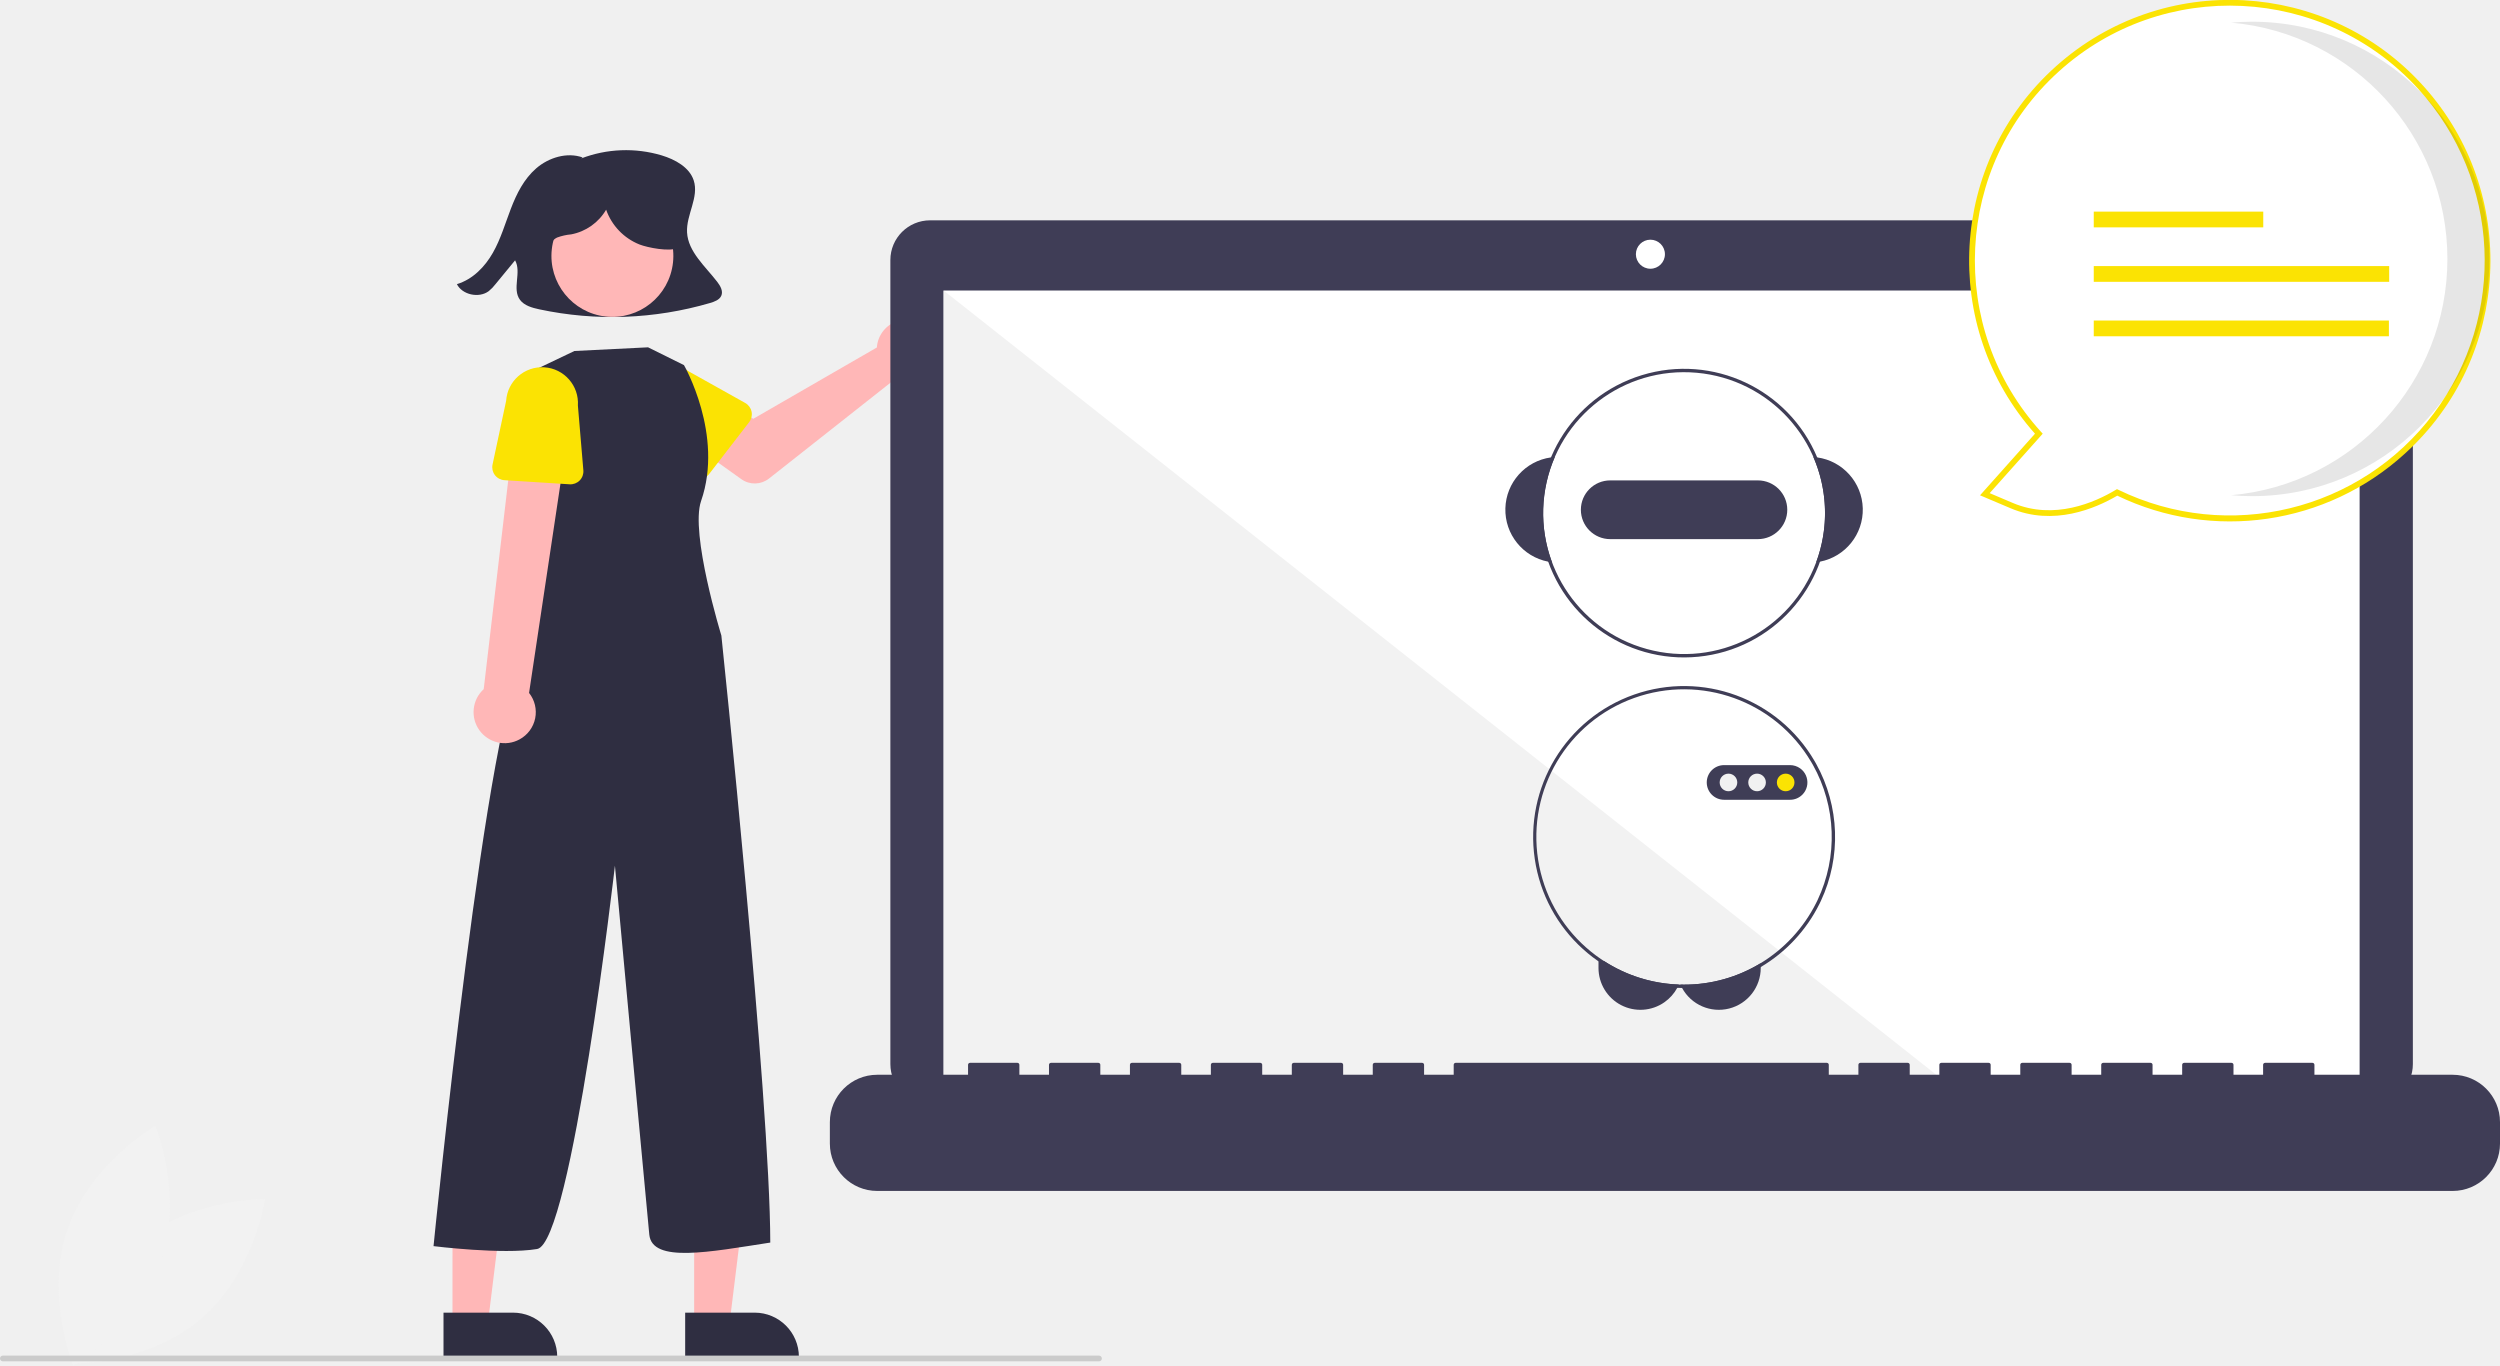
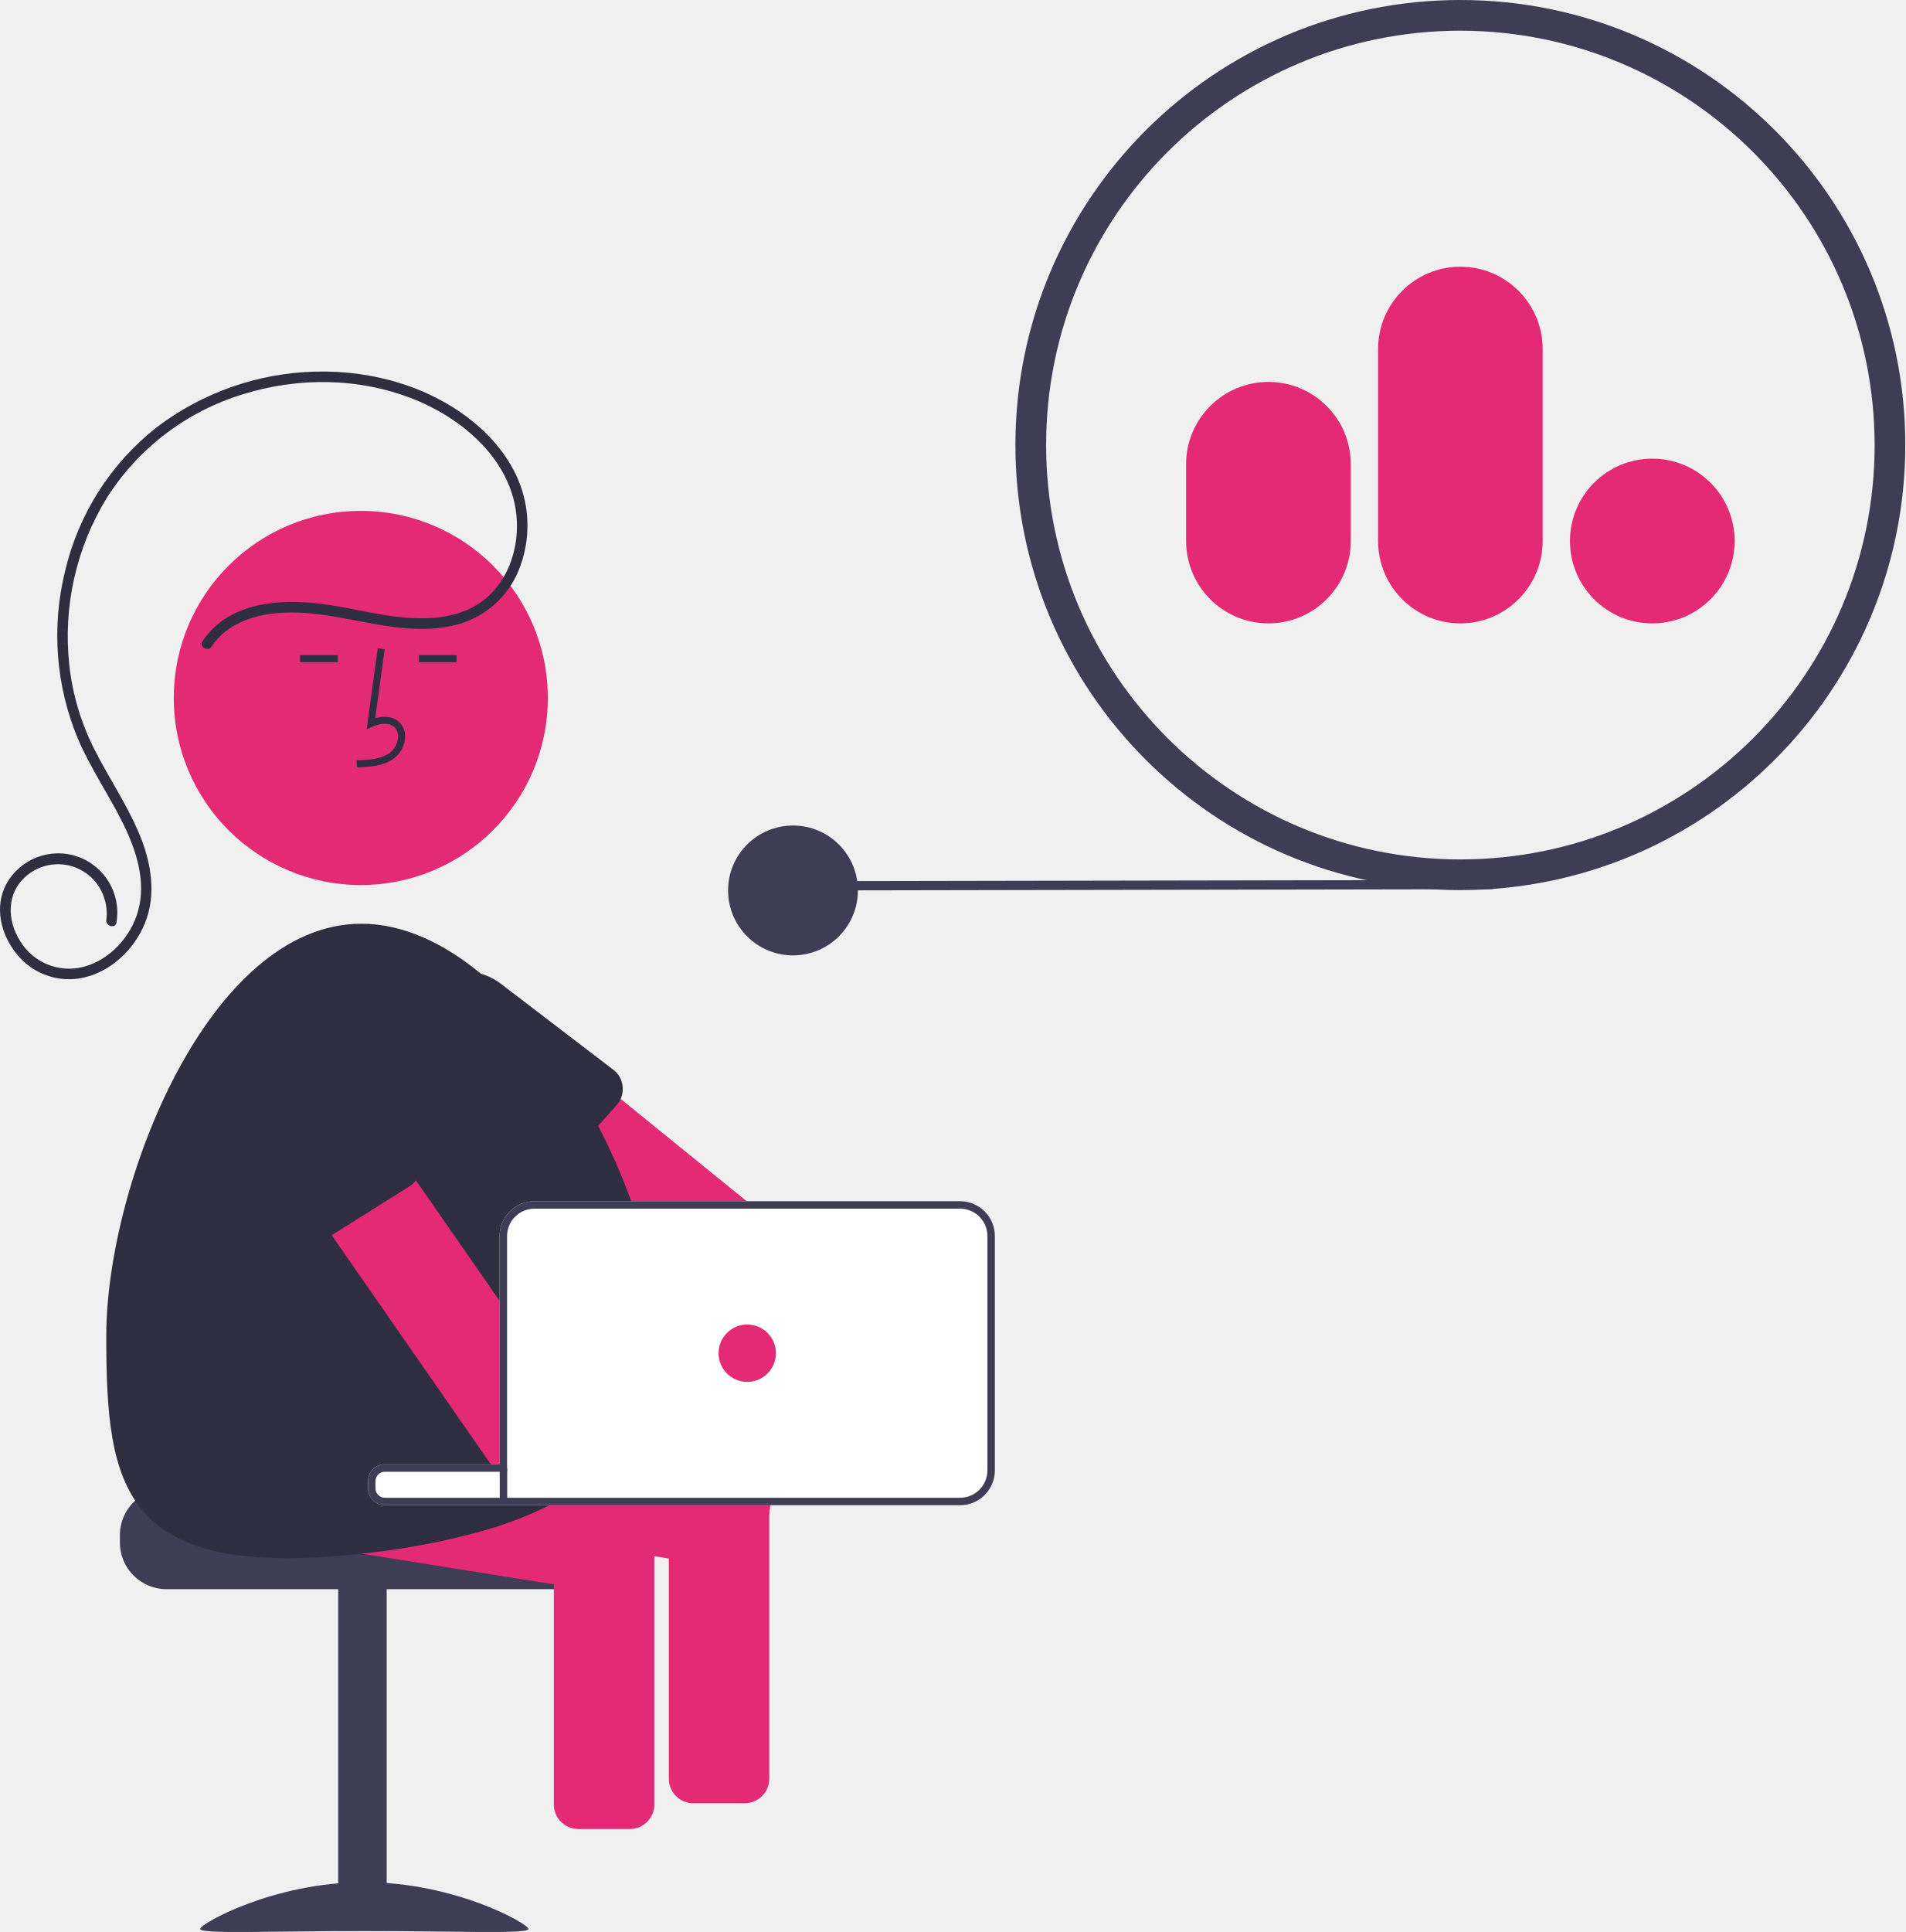
- <svg xmlns="http://www.w3.org/2000/svg" id="b6aa0626-c548-43ac-b721-fcff4f949bc4" data-name="Layer 1" width="868.98" height="474.67" viewBox="0 0 868.98 474.67">
-   <path d="M212.969,644.948c-18.517,15.79-22.361,41.687-22.361,41.687s26.179.297,44.697-15.493,22.361-41.687,22.361-41.687S231.486,629.158,212.969,644.948Z" transform="translate(-165.5099 -212.6649)" fill="#f2f2f2" />
-   <path d="M221.526,651.23c-7.888,23.022-30.565,36.105-30.565,36.105s-9.889-24.242-2.001-47.263,30.565-36.105,30.565-36.105S229.413,628.208,221.526,651.23Z" transform="translate(-165.5099 -212.6649)" fill="#f2f2f2" />
-   <path d="M414.811,310.625c-4.19-5.429-10.111-10.452-10.486-17.152-.344-6.144,4.238-12.245,2.306-18.123-1.486-4.52-6.387-7.247-11.177-8.691a43.439,43.439,0,0,0-27.916,1.075l.485-.342c-5.452-1.942-11.825.063-16.115,3.776-4.29,3.713-6.839,8.861-8.817,14.019-1.979,5.158-3.511,10.505-6.26,15.341-2.749,4.836-6.958,9.234-12.51,10.905,1.859,3.708,7.67,4.98,11.078,2.425a14.014,14.014,0,0,0,2.331-2.41q3.409-4.146,6.819-8.292c2.339,4.16-1.155,9.901,1.72,13.752,1.482,1.986,4.19,2.74,6.705,3.281a121.277,121.277,0,0,0,59.331-2.201c1.55-.457,3.261-1.086,3.904-2.489C416.951,313.879,415.912,312.053,414.811,310.625Z" transform="translate(-165.5099 -212.6649)" fill="#2f2e41" />
-   <path d="M470.538,331.812a10.527,10.527,0,0,0-.239,1.64l-42.957,24.782L416.9,352.223,405.769,366.796,423.219,379.233a8,8,0,0,0,9.598-.234l44.297-34.946a10.497,10.497,0,1,0-6.576-12.241Z" transform="translate(-165.5099 -212.6649)" fill="#ffb7b7" />
-   <path d="M425.905,359.408l-13.884,17.994a4.5,4.5,0,0,1-6.804.373l-15.717-16.321A12.497,12.497,0,0,1,404.827,341.709l19.713,11.023a4.5,4.5,0,0,1,1.365,6.676Z" transform="translate(-165.5099 -212.6649)" fill="#fbe303" />
-   <polygon points="241.288 460.267 253.548 460.266 259.38 412.978 241.286 412.979 241.288 460.267" fill="#ffb7b7" />
-   <path d="M403.67,668.929l24.144-.001h.001a15.387,15.387,0,0,1,15.386,15.386v.5l-39.531.001Z" transform="translate(-165.5099 -212.6649)" fill="#2f2e41" />
-   <polygon points="157.288 460.267 169.548 460.266 175.38 412.978 157.286 412.979 157.288 460.267" fill="#ffb7b7" />
-   <path d="M319.67,668.929l24.144-.001h.001a15.387,15.387,0,0,1,15.386,15.386v.5l-39.531.001Z" transform="translate(-165.5099 -212.6649)" fill="#2f2e41" />
-   <circle cx="378.374" cy="301.628" r="21.188" transform="translate(-128.2503 432.1653) rotate(-83.7356)" fill="#ffb7b7" />
-   <path d="M390.771,333.391l12.482,6.184s13.947,24.237,5.947,47.237c-3.884,11.167,7.053,46.763,7.053,46.763s16.947,161.237,17,211c-21.053,3.237-41.053,7.237-42.053-2.763s-11.947-128.237-11.947-128.237-15.053,131.237-27.053,133.237-36-1-36-1,19.053-192.237,32.053-204.237l2-10-.053-89.763,14.978-7.148Z" transform="translate(-165.5099 -212.6649)" fill="#2f2e41" />
-   <path d="M346.118,469.662a10.743,10.743,0,0,0,3.291-16.14l14.517-96.762-18.966-.91-11.316,96.361a10.801,10.801,0,0,0,12.474,17.451Z" transform="translate(-165.5099 -212.6649)" fill="#ffb7b7" />
-   <path d="M363.514,381.004l-22.682-1.432a4.5,4.5,0,0,1-4.118-5.429l4.726-22.16a12.497,12.497,0,0,1,24.94,1.648l1.901,22.505a4.5,4.5,0,0,1-4.768,4.868Z" transform="translate(-165.5099 -212.6649)" fill="#fbe303" />
-   <path d="M990.396,289.249H488.802a13.806,13.806,0,0,0-13.806,13.806V582.534a13.806,13.806,0,0,0,13.806,13.806H990.396a13.806,13.806,0,0,0,13.806-13.806V303.055a13.806,13.806,0,0,0-13.806-13.806Z" transform="translate(-165.5099 -212.6649)" fill="#3f3d56" />
-   <rect x="327.996" y="100.983" width="492.186" height="277.644" fill="#fff" />
-   <circle cx="573.668" cy="88.363" r="5.048" fill="#fff" />
-   <polygon points="679.425 378.627 327.996 378.627 327.996 100.983 679.425 378.627" fill="#f2f2f2" style="isolation:isolate" />
-   <path d="M1018.021,586.244H969.987v-3.461a.686.686,0,0,0-.686-.686h-16.469a.686.686,0,0,0-.686.686v3.461H941.853v-3.461a.686.686,0,0,0-.686-.686H924.698a.686.686,0,0,0-.686.686h0v3.461h-10.293v-3.461a.686.686,0,0,0-.686-.686H896.563a.686.686,0,0,0-.686.686h0v3.461h-10.293v-3.461a.686.686,0,0,0-.686-.686H868.429a.686.686,0,0,0-.686.686v3.461h-10.293v-3.461a.686.686,0,0,0-.686-.686H840.295a.686.686,0,0,0-.686.686h0v3.461H829.316v-3.461a.686.686,0,0,0-.686-.686H812.16a.686.686,0,0,0-.686.686h0v3.461h-10.293v-3.461a.686.686,0,0,0-.686-.686H671.489a.686.686,0,0,0-.686.686h0v3.461H660.51v-3.461a.686.686,0,0,0-.686-.686H643.355a.686.686,0,0,0-.686.686h0v3.461H632.375v-3.461a.686.686,0,0,0-.686-.686H615.22a.686.686,0,0,0-.686.686h0v3.461H604.241v-3.461a.686.686,0,0,0-.686-.686H587.086a.686.686,0,0,0-.686.686h0v3.461h-10.293v-3.461a.686.686,0,0,0-.686-.686H558.952a.686.686,0,0,0-.686.686h0v3.461H547.972v-3.461a.686.686,0,0,0-.686-.686H530.817a.686.686,0,0,0-.686.686v3.461h-10.293v-3.461a.686.686,0,0,0-.686-.686H502.683a.686.686,0,0,0-.686.686h0v3.461H470.431a16.469,16.469,0,0,0-16.469,16.469v7.447a16.469,16.469,0,0,0,16.469,16.469h547.59a16.469,16.469,0,0,0,16.469-16.469V602.712A16.469,16.469,0,0,0,1018.021,586.244Z" transform="translate(-165.5099 -212.6649)" fill="#3f3d56" />
-   <path d="M749.066,554.886a12.089,12.089,0,0,1-.554,1.143,14.627,14.627,0,0,1-4.433,4.987,14.564,14.564,0,0,1-22.946-11.911V546.755h1.995A50.942,50.942,0,0,0,749.066,554.886Z" transform="translate(-165.5099 -212.6649)" fill="#3f3d56" />
-   <path d="M777.53,547.443v1.662a14.559,14.559,0,0,1-27.344,6.97,12.16,12.16,0,0,1-.577-1.172c.426.012.846.018,1.272.018A51.018,51.018,0,0,0,777.53,547.443Z" transform="translate(-165.5099 -212.6649)" fill="#3f3d56" />
-   <path d="M797.152,371.656c-.437-.064-.881-.105-1.324-.134a48.982,48.982,0,0,1,.974,36.577c.443-.052.881-.122,1.318-.204a18.374,18.374,0,0,0-.968-36.239Z" transform="translate(-165.5099 -212.6649)" fill="#3f3d56" />
-   <path d="M705.933,371.522c-.443.029-.887.07-1.324.134a18.374,18.374,0,0,0-.968,36.239c.437.082.875.152,1.318.204a48.986,48.986,0,0,1,.974-36.577Z" transform="translate(-165.5099 -212.6649)" fill="#3f3d56" />
-   <path d="M797.152,371.656a50.156,50.156,0,1,0,3.891,19.365A50.228,50.228,0,0,0,797.152,371.656Zm-.35,36.443a48.982,48.982,0,1,1,3.074-17.078A49.067,49.067,0,0,1,796.802,408.099Z" transform="translate(-165.5099 -212.6649)" fill="#3f3d56" />
-   <path d="M776.545,379.647H725.216a10.207,10.207,0,0,0,0,20.415h51.328a10.207,10.207,0,0,0,0-20.415Z" transform="translate(-165.5099 -212.6649)" fill="#3f3d56" />
-   <path d="M796.802,478.185q-.28-.516-.578-1.015c-.006-.012-.012-.018-.017-.029a52.474,52.474,0,1,0-47.694,78.888c.554.029,1.114.047,1.674.047.234.012.461.012.694.012a52.108,52.108,0,0,0,26.65-7.285A52.843,52.843,0,0,0,797.91,526.9c.006-.012.012-.018.017-.029.175-.35.344-.706.513-1.067a52.419,52.419,0,0,0-1.639-47.619Zm.502,47.298q-.254.543-.525,1.067a51.686,51.686,0,0,1-19.248,20.893,51.018,51.018,0,0,1-26.65,7.478c-.426,0-.846-.006-1.272-.018q-.271,0-.543-.017a51.326,51.326,0,1,1,45.974-77.418c.006.012.012.017.017.029.204.332.402.671.589,1.009a51.263,51.263,0,0,1,1.656,46.977Z" transform="translate(-165.5099 -212.6649)" fill="#3f3d56" />
-   <path d="M791.226,479.737A6.067,6.067,0,0,0,787.726,478.611H764.786a6.025,6.025,0,1,0,0,12.05H787.726a5.959,5.959,0,0,0,1.219-.122,6.619,6.619,0,0,0,1.167-.367,6.023,6.023,0,0,0,1.114-10.435Z" transform="translate(-165.5099 -212.6649)" fill="#3f3d56" />
-   <circle cx="600.803" cy="271.971" r="3.059" fill="#f1f1f1" />
-   <circle cx="610.745" cy="271.971" r="3.059" fill="#f1f1f1" />
-   <circle cx="620.686" cy="271.971" r="3.059" fill="#fbe303" />
-   <path d="M901.407,383.818c-7.955,4.771-22.128,10.749-36.611,4.605l-9.362-3.971,18.761-21.031a89.602,89.602,0,1,1,27.212,20.397Z" transform="translate(-165.5099 -212.6649)" fill="#fff" />
-   <path d="M901.456,384.952c-7.644,4.488-22.205,10.69-37.051,4.392l-10.647-4.516,19.094-21.404a90.602,90.602,0,1,1,128.58,6.914h0a90.198,90.198,0,0,1-99.977,14.614Zm104.74-141.25A88.602,88.602,0,1,0,874.935,362.749l.604.666-18.431,20.661L865.186,387.503c14.338,6.082,28.525-.236,35.706-4.542l.464-.279.487.237a88.602,88.602,0,0,0,104.352-139.216Z" transform="translate(-165.5099 -212.6649)" fill="#fbe303" />
-   <path d="M1016.209,302.667a82.46,82.46,0,0,0-75.168-82.132c2.402-.21,4.831-.324,7.288-.324a82.456,82.456,0,0,1,0,164.913c-2.453,0-4.878-.115-7.276-.325A82.46,82.46,0,0,0,1016.209,302.667Z" transform="translate(-165.5099 -212.6649)" opacity="0.1" style="isolation:isolate" />
-   <rect x="727.772" y="73.559" width="58.92" height="5.472" fill="#fbe303" />
-   <rect x="727.772" y="92.487" width="102.692" height="5.472" fill="#fbe303" />
-   <rect x="727.772" y="111.415" width="102.591" height="5.472" fill="#fbe303" />
-   <path d="M547.51,685.859h-381a1,1,0,0,1,0-2h381a1,1,0,0,1,0,2Z" transform="translate(-165.5099 -212.6649)" fill="#cbcbcb" />
-   <path d="M400.58,287.855c-.826-3.745-3.507-6.849-6.597-9.121a27.017,27.017,0,0,0-34.537,2.1,17.649,17.649,0,0,0-5.334,8.549,10.486,10.486,0,0,0,2.235,9.548l.423.265c-.384-1.628.881-3.255,2.392-3.973a19.11,19.11,0,0,1,4.878-1.094,17.935,17.935,0,0,0,12.157-8.578,20.254,20.254,0,0,0,11.607,12.097c2.8,1.095,10.492,2.601,13.158,1.211C404.363,297.086,401.406,291.601,400.58,287.855Z" transform="translate(-165.5099 -212.6649)" fill="#2f2e41" />
+ <svg xmlns="http://www.w3.org/2000/svg" id="e1d695e9-8964-4787-9b74-7d5c46f50f25" data-name="Layer 1" width="531.277" height="538.577" viewBox="0 0 531.277 538.577">
+   <path d="M558.345,428.939l191.825-.342a1.293,1.293,0,0,0,0-2.586l-191.825.342a1.293,1.293,0,0,0,0,2.586Z" transform="translate(-334.3617 -180.7115)" fill="#3f3d56" />
+   <circle cx="221.117" cy="248.227" r="18.1" fill="#3f3d56" />
+   <path d="M741.571,428.847A124.068,124.068,0,1,1,865.638,304.779,124.208,124.208,0,0,1,741.571,428.847Zm0-239.579A115.511,115.511,0,1,0,857.082,304.779,115.643,115.643,0,0,0,741.571,189.268Z" transform="translate(-334.3617 -180.7115)" fill="#3f3d56" />
+   <path d="M795.104,354.491a22.96,22.96,0,1,1,22.945-22.976A22.971,22.971,0,0,1,795.104,354.491Zm-53.534,0a22.971,22.971,0,0,1-22.945-22.945V278.012a22.945,22.945,0,0,1,45.89,0v53.534A22.971,22.971,0,0,1,741.57,354.491Zm-53.518,0a22.987,22.987,0,0,1-22.96-22.961V310.141a22.961,22.961,0,0,1,45.922,0v21.389A22.987,22.987,0,0,1,688.052,354.491Z" transform="translate(-334.3617 -180.7115)" fill="#e42a75" />
+   <path d="M367.793,608.641v2.081a13.016,13.016,0,0,0,13.005,13.005H491.079a13.01,13.01,0,0,0,13.005-13.005v-2.081a12.912,12.912,0,0,0-3.018-8.323,13.379,13.379,0,0,0-2.195-2.081H441.671a2.602,2.602,0,0,1-2.601-2.601h-58.272A13.023,13.023,0,0,0,367.793,608.641Z" transform="translate(-334.3617 -180.7115)" fill="#3f3d56" />
+   <rect x="428.661" y="623.21" width="13.525" height="95.716" transform="translate(536.4854 1161.425) rotate(-180)" fill="#3f3d56" />
+   <path d="M390.167,718.451c0,1.461,20.495.565,45.777.565s45.777.896,45.777-.565-20.495-13.05-45.777-13.05S390.167,716.99,390.167,718.451Z" transform="translate(-334.3617 -180.7115)" fill="#3f3d56" />
+   <path d="M389.017,606.446l46.152,7.366,53.622,8.562,18.592,2.965a6.826,6.826,0,0,0,7.803-5.66l.843-5.264.78-4.9.645-4.037a6.749,6.749,0,0,0-1.29-5.16,6.587,6.587,0,0,0-2.528-2.081H441.671a2.602,2.602,0,0,1-2.601-2.601V593.587a2.602,2.602,0,0,1,2.601-2.601h28.278l-13.036-2.081-40.076-6.398-23.398-3.735A6.84,6.84,0,0,0,385.615,584.442l-2.268,14.191A6.853,6.853,0,0,0,389.017,606.446Z" transform="translate(-334.3617 -180.7115)" fill="#e42a75" />
+   <path d="M488.79,604.47v79.288a6.824,6.824,0,0,0,6.814,6.815h14.389a6.825,6.825,0,0,0,6.815-6.815V604.47a6.726,6.726,0,0,0-1.425-4.151,6.577,6.577,0,0,0-2.643-2.081H492.848a6.613,6.613,0,0,0-2.632,2.081A6.746,6.746,0,0,0,488.79,604.47Z" transform="translate(-334.3617 -180.7115)" fill="#e42a75" />
+   <path d="M445.427,470.269a6.866,6.866,0,0,0,.541,2.05,6.717,6.717,0,0,0,1.946,2.549l.032.021,41.054,33.303.603.479,8.5,6.898,2.569,2.081H545.128l-2.559-2.081-35.134-28.507-23.544-19.102L465.569,453.103a6.747,6.747,0,0,0-3.766-1.498.033.033,0,0,0-.021-.01,6.917,6.917,0,0,0-1.228.021,6.555,6.555,0,0,0-1.779.437,5.008,5.008,0,0,0-1.103.562,6.571,6.571,0,0,0-1.696,1.488l-8.927,10.997-.135.177A6.764,6.764,0,0,0,445.427,470.269Z" transform="translate(-334.3617 -180.7115)" fill="#e42a75" />
+   <path d="M447.945,474.889a16.868,16.868,0,0,0,3.319,5.233l27.331,29.36a6.814,6.814,0,0,0,9.644-.427l.76-.864.333-.375L501.14,494.573l5.077-5.701a5.989,5.989,0,0,0,.874-1.165c.125-.208.239-.427.343-.645a6.901,6.901,0,0,0,.572-3.09,6.723,6.723,0,0,0-2.237-4.755l-31.69-24.22a16.973,16.973,0,0,0-12.276-3.392.033.033,0,0,0-.021-.01,17.842,17.842,0,0,0-2.872.603c-.416.114-.821.26-1.238.416a16.769,16.769,0,0,0-6.918,4.89,16.987,16.987,0,0,0-2.809,17.385Z" transform="translate(-334.3617 -180.7115)" fill="#2f2e41" />
+   <circle cx="100.606" cy="194.567" r="52.147" fill="#e42a75" />
+   <path d="M421.082,599.257l19.341,3.08.437.073,29.401,4.692,18.529,2.965,27.238,4.349.78.125,4.047.645,18.592,2.965a6.826,6.826,0,0,0,7.803-5.66l1.623-10.154.645-4.037c0-.021.01-.042.01-.062H441.671a2.602,2.602,0,0,1-2.601-2.601V593.587a2.602,2.602,0,0,1,2.601-2.601h34.083V579.615l-2.081-.333-10.279-1.644-37.901-6.045a6.828,6.828,0,0,0-7.814,5.66l-.843,5.254-1.425,8.947A6.834,6.834,0,0,0,421.082,599.257Z" transform="translate(-334.3617 -180.7115)" fill="#e42a75" />
+   <path d="M363.995,553.189c0,42.51,4.318,67.938,70.903,60.655.093-.01.177-.021.27-.031A197.705,197.705,0,0,0,470.261,607.102a104.22,104.22,0,0,0,17.312-6.783c1.311-.666,2.569-1.363,3.808-2.081H441.671a2.602,2.602,0,0,1-2.601-2.601V593.587a2.602,2.602,0,0,1,2.601-2.601h34.083V525.275a7.637,7.637,0,0,1,7.626-7.626H511.107c-.24-.687-.479-1.384-.739-2.081A170.447,170.447,0,0,0,501.14,494.573a160.15,160.15,0,0,0-17.25-26.613A110.835,110.835,0,0,0,468.451,452.156c-10.435-8.614-21.796-13.941-33.324-13.941C392.617,438.215,363.995,510.678,363.995,553.189Z" transform="translate(-334.3617 -180.7115)" fill="#2f2e41" />
+   <path d="M433.872,394.606l-.054-1.949c3.625-.101,6.821-.328,9.223-2.083a5.99,5.99,0,0,0,2.32-4.412,3.424,3.424,0,0,0-1.123-2.82c-1.594-1.346-4.16-.911-6.029-.053l-1.612.739,3.092-22.596,1.931.265-2.63,19.221c2.541-.747,4.895-.425,6.507.936a5.331,5.331,0,0,1,1.813,4.377,7.924,7.924,0,0,1-3.118,5.917C441.104,394.403,437.094,394.516,433.872,394.606Z" transform="translate(-334.3617 -180.7115)" fill="#2f2e41" />
+   <rect x="116.805" y="182.643" width="10.495" height="1.949" fill="#2f2e41" />
+   <rect x="83.677" y="182.643" width="10.495" height="1.949" fill="#2f2e41" />
+   <path d="M393.35,360.951c4.056-6.105,11.192-8.693,18.229-9.322,7.921-.709,15.574.819,23.307,2.303,8.511,1.633,17.518,3.161,26.094,1.096a25.724,25.724,0,0,0,17.486-14.126,32.905,32.905,0,0,0,1.916-21.941c-2.01-7.781-6.998-14.628-13.045-19.8-12.342-10.555-29.044-15.299-45.108-14.852A76.262,76.262,0,0,0,378.019,299.855a71.807,71.807,0,0,0-25.474,39.921,74.858,74.858,0,0,0,3.625,47.085c3.515,8.155,8.599,15.506,12.522,23.456,3.653,7.401,6.466,16.007,4.193,24.262-1.994,7.244-7.849,13.68-15.199,15.646a15.961,15.961,0,0,1-17.749-7.246c-3.674-5.794-3.762-13.383,1.755-18.061a13.542,13.542,0,0,1,19.536,1.949,13.939,13.939,0,0,1,2.788,10.22c-.272,1.84,2.544,2.634,2.819.777a16.489,16.489,0,0,0-30.744-10.647c-3.327,6.255-1.532,13.8,2.691,19.147a18.662,18.662,0,0,0,19.028,6.842c7.688-1.775,13.976-7.885,16.934-15.065,3.293-7.993,1.784-16.913-1.426-24.67-3.47-8.385-8.622-15.904-12.696-23.984a68.308,68.308,0,0,1-6.931-23.339,73.847,73.847,0,0,1,10.532-46.776,68.635,68.635,0,0,1,37.803-28.731c15.4-4.834,32.385-4.686,47.463,1.255,14.853,5.852,29.195,18.606,29.023,35.735-.074,7.317-2.79,14.779-8.394,19.659-6.698,5.832-16.024,6.331-24.443,5.421-8.473-.916-16.701-3.391-25.211-4.022-7.402-.549-15.387.022-21.996,3.699a21.992,21.992,0,0,0-7.64,7.087c-1.044,1.571,1.487,3.037,2.524,1.475Z" transform="translate(-334.3617 -180.7115)" fill="#2f2e41" />
+   <path d="M401.648,488.58a5.484,5.484,0,0,0,.28.551,5.913,5.913,0,0,0,.343.541l22.805,32.824,1.769,2.549L445.448,551.805l17.947,25.833,7.262,10.466a6.066,6.066,0,0,0,.656.801,6.795,6.795,0,0,0,4.255,2.081h.187V546.343l-2.081-2.996-23.336-33.584L425.275,473.692a6.829,6.829,0,0,0-9.488-1.717l-7.689,5.337-4.131,2.871A6.814,6.814,0,0,0,401.648,488.58Z" transform="translate(-334.3617 -180.7115)" fill="#e42a75" />
+   <path d="M398.079,487.779l1.03,2.07.011.01.281.551L416.119,523.6a6.839,6.839,0,0,0,9.374,2.289l1.082-.676.27-.166L448.403,511.521a6.812,6.812,0,0,0,2.268-9.405l-23.679-32.107a17.02,17.02,0,0,0-20.787-5.368,16.739,16.739,0,0,0-2.31,1.269A17.024,17.024,0,0,0,398.079,487.779Z" transform="translate(-334.3617 -180.7115)" fill="#2f2e41" />
+   <path d="M520.855,598.238v78.331a6.825,6.825,0,0,0,6.815,6.815h14.389a6.824,6.824,0,0,0,6.814-6.815V598.238Z" transform="translate(-334.3617 -180.7115)" fill="#e42a75" />
+   <path d="M436.989,593.587v2.05a4.699,4.699,0,0,0,3.766,4.599c.145.021.291.052.437.062.156.01.312.021.479.021H602.058a9.719,9.719,0,0,0,9.717-9.707V525.275a9.719,9.719,0,0,0-9.717-9.707H483.38a9.718,9.718,0,0,0-9.707,9.707v63.63H441.671A4.682,4.682,0,0,0,436.989,593.587Z" transform="translate(-334.3617 -180.7115)" fill="#fff" />
+   <path d="M436.989,593.587v2.05a4.699,4.699,0,0,0,3.766,4.599c.145.021.291.052.437.062.156.01.312.021.479.021H602.058a9.719,9.719,0,0,0,9.717-9.707V525.275a9.719,9.719,0,0,0-9.717-9.707H483.38a9.718,9.718,0,0,0-9.707,9.707v63.63H441.671A4.682,4.682,0,0,0,436.989,593.587Zm2.081,2.05V593.587a2.602,2.602,0,0,1,2.601-2.601h34.083V525.275a7.637,7.637,0,0,1,7.626-7.626H602.058a7.639,7.639,0,0,1,7.636,7.626v65.337a7.639,7.639,0,0,1-7.636,7.626H441.671A2.602,2.602,0,0,1,439.07,595.637Z" transform="translate(-334.3617 -180.7115)" fill="#3f3d56" />
+   <circle cx="208.361" cy="377.233" r="8.001" fill="#e42a75" />
+   <rect x="139.343" y="409.297" width="2.081" height="9.364" fill="#3f3d56" />
</svg>
